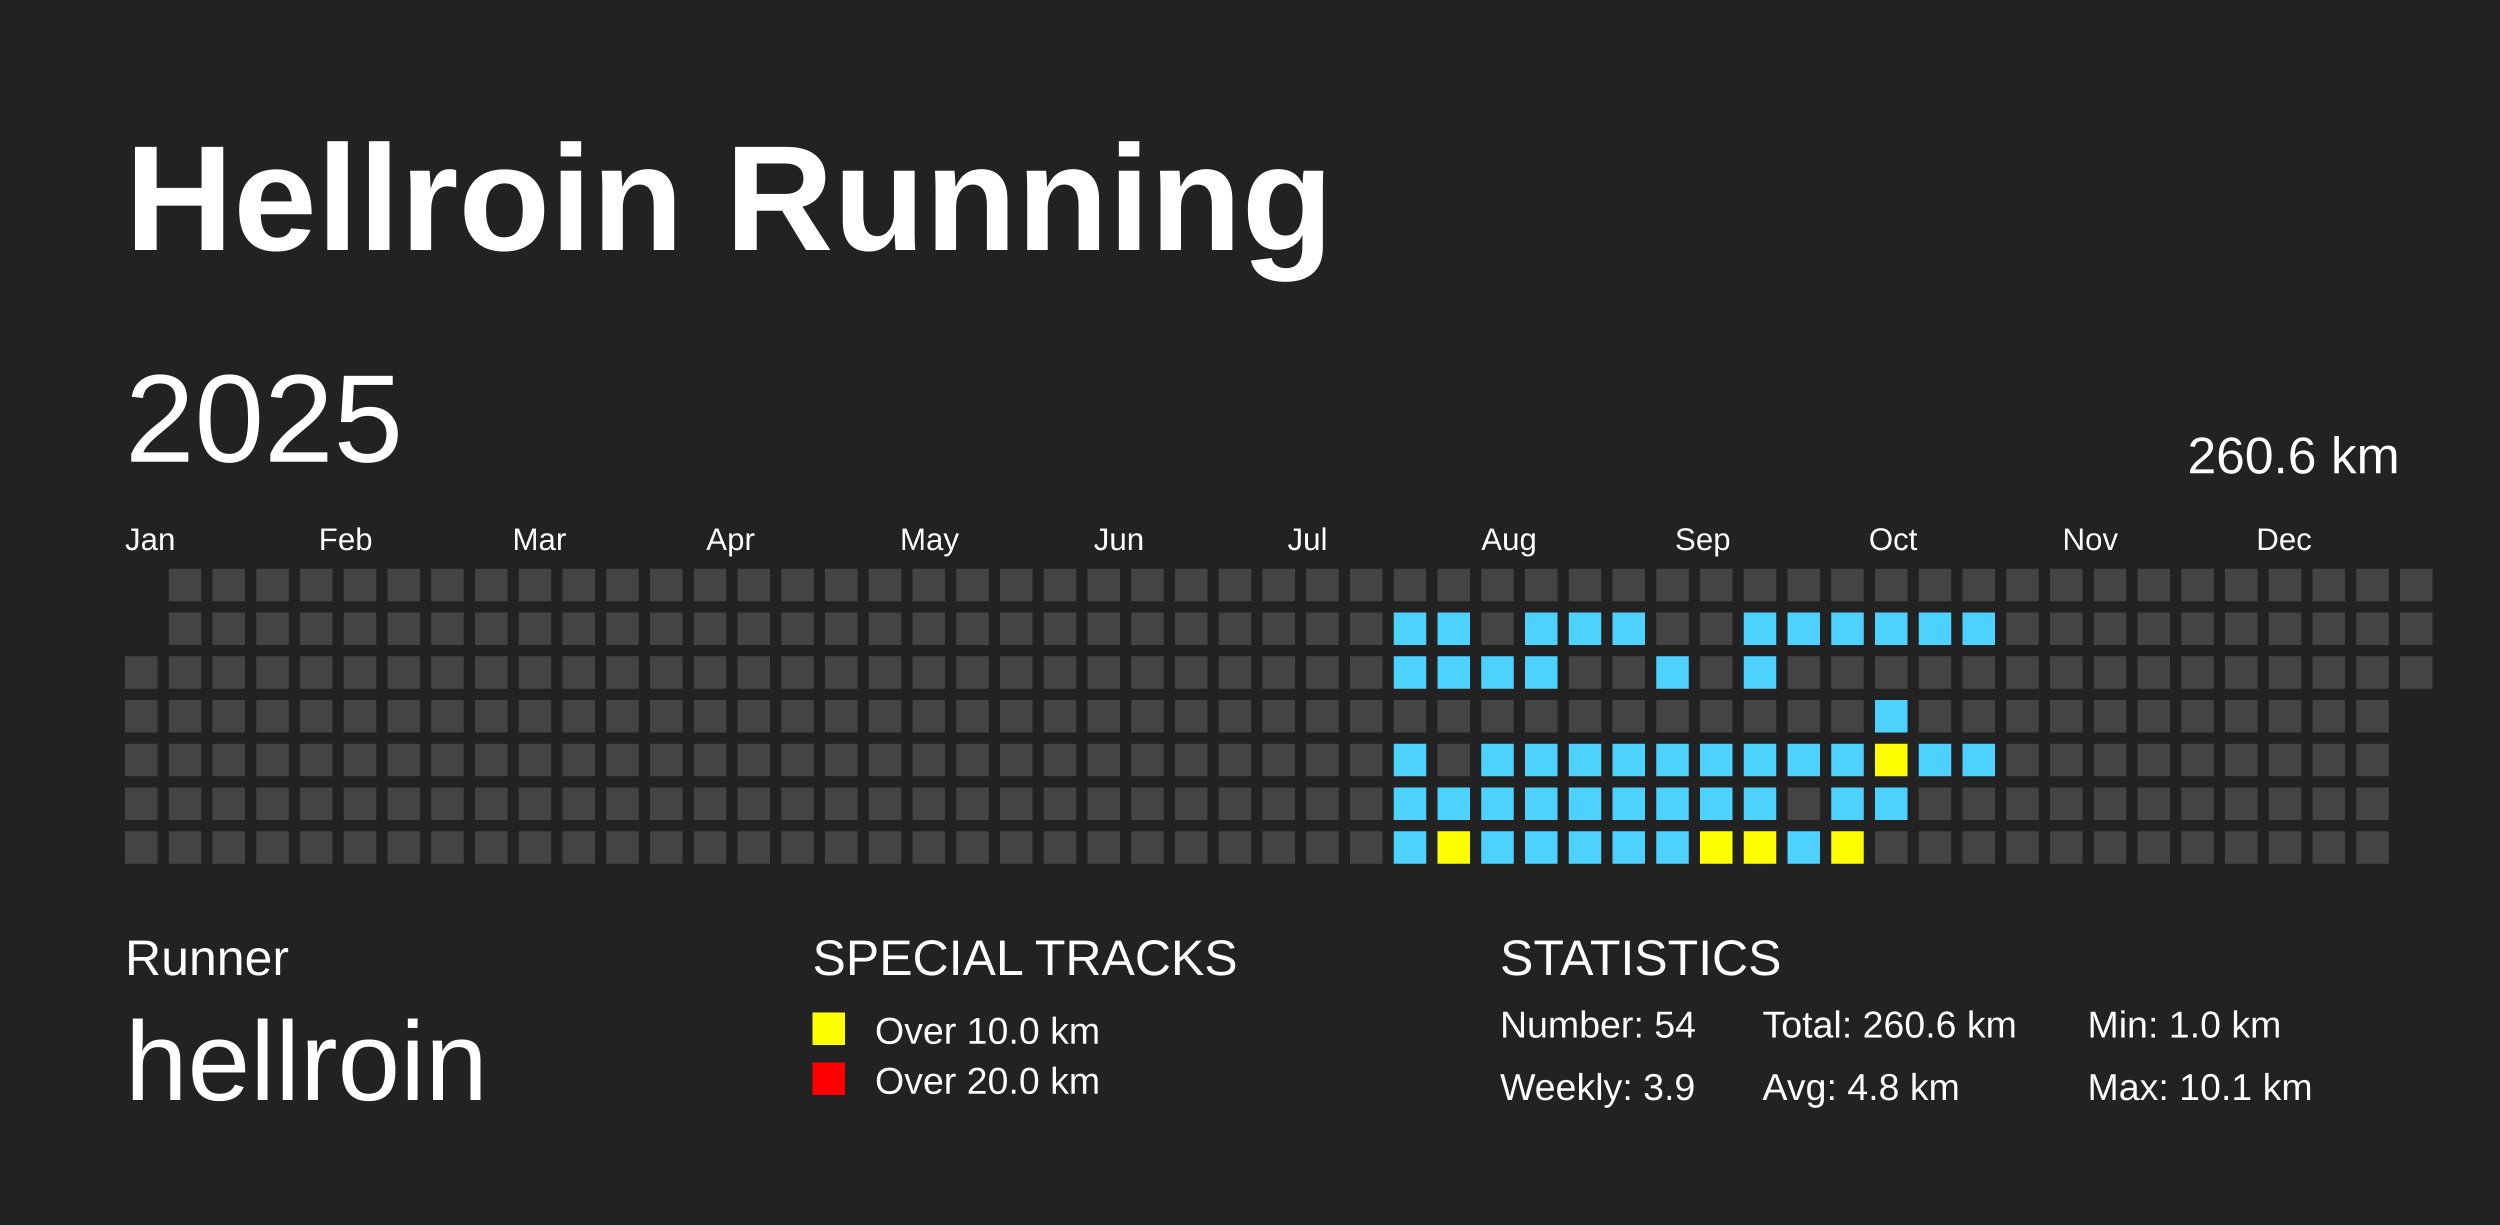
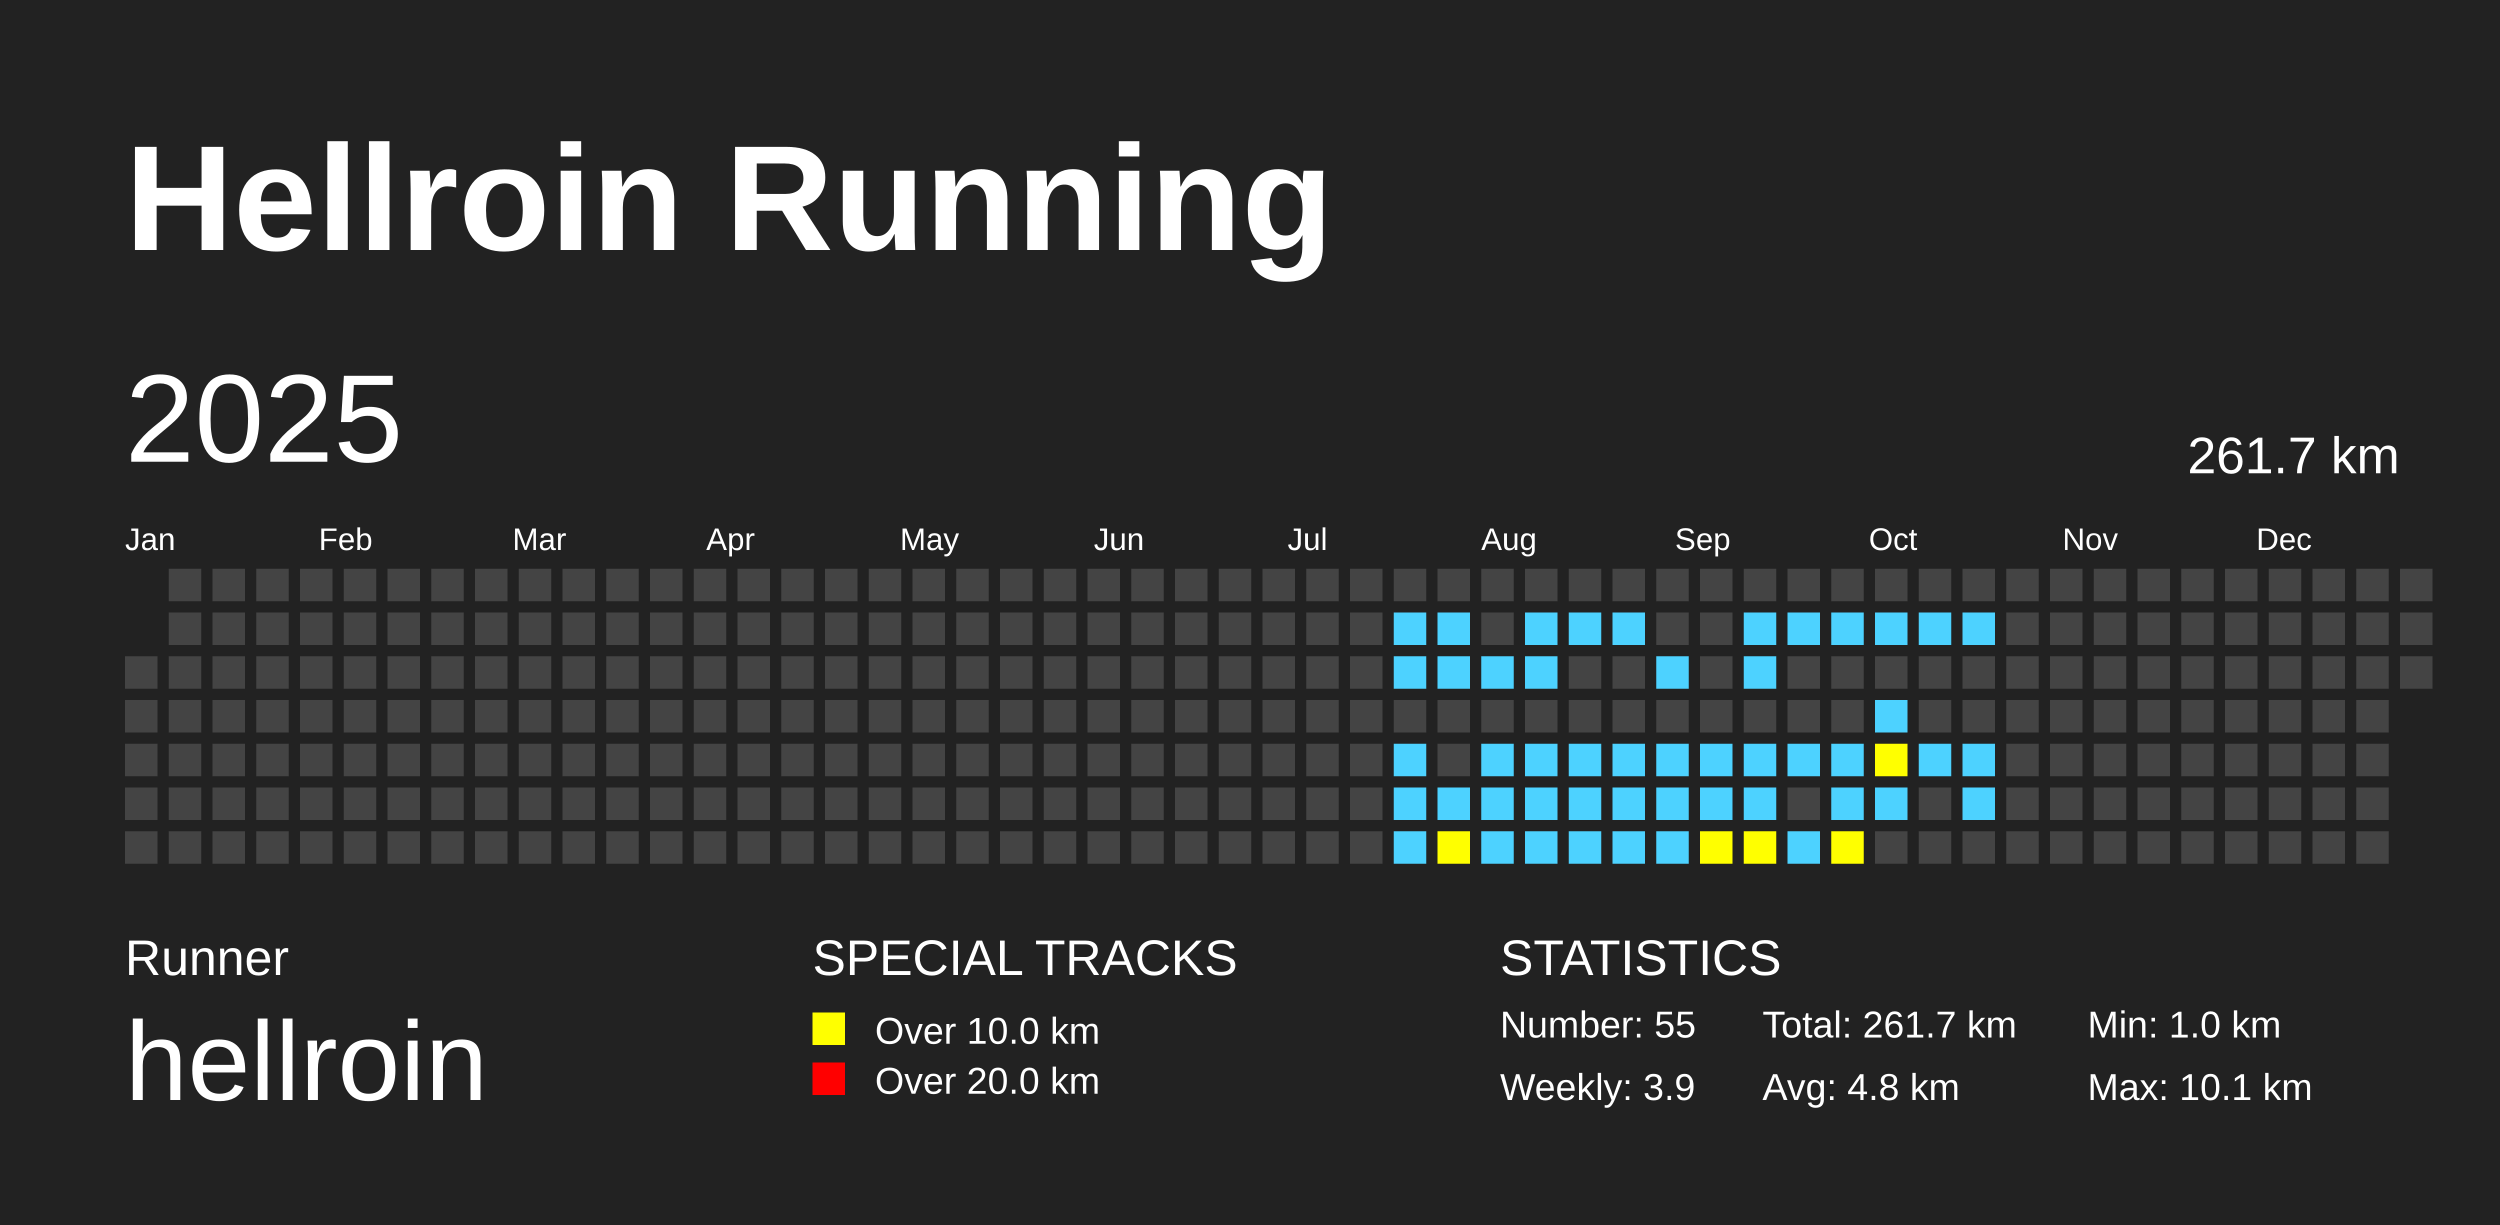
<svg xmlns="http://www.w3.org/2000/svg" baseProfile="full" height="98mm" version="1.1" viewBox="0,0,200,98" width="200mm">
  <defs />
  <rect fill="#222222" height="98" width="200" x="0" y="0" />
  <text fill="#FFFFFF" style="font-size:12px; font-family:Arial; font-weight:bold;" x="10" y="20">Hellroin Running</text>
  <text fill="#FFFFFF" style="font-size:4px; font-family:Arial" x="10" y="78">Runner</text>
  <text fill="#FFFFFF" style="font-size:9px; font-family:Arial" x="10" y="88">hellroin</text>
  <text fill="#FFFFFF" style="font-size:4px; font-family:Arial" x="65" y="78">SPECIAL TRACKS</text>
  <rect fill="yellow" height="2.6" width="2.6" x="65" y="81" />
  <text fill="#FFFFFF" style="font-size:3px; font-family:Arial" x="70" y="83.5">Over 10.0 km</text>
  <rect fill="red" height="2.6" width="2.6" x="65" y="85" />
  <text fill="#FFFFFF" style="font-size:3px; font-family:Arial" x="70" y="87.5">Over 20.0 km</text>
  <text fill="#FFFFFF" style="font-size:4px; font-family:Arial" x="120" y="78">STATISTICS</text>
-   <text fill="#FFFFFF" style="font-size:3px; font-family:Arial" x="120" y="83">Number: 54</text>
+   <text fill="#FFFFFF" style="font-size:3px; font-family:Arial" x="120" y="83">Number: 55</text>
  <text fill="#FFFFFF" style="font-size:3px; font-family:Arial" x="120" y="88">Weekly: 3.9</text>
-   <text fill="#FFFFFF" style="font-size:3px; font-family:Arial" x="141" y="83">Total: 260.6 km</text>
+   <text fill="#FFFFFF" style="font-size:3px; font-family:Arial" x="141" y="83">Total: 261.7 km</text>
  <text fill="#FFFFFF" style="font-size:3px; font-family:Arial" x="141" y="88">Avg: 4.8 km</text>
  <text fill="#FFFFFF" style="font-size:3px; font-family:Arial" x="167" y="83">Min: 1.0 km</text>
  <text fill="#FFFFFF" style="font-size:3px; font-family:Arial" x="167" y="88">Max: 10.1 km</text>
  <text dominant-baseline="hanging" fill="#FFFFFF" style="font-size:10.0px; font-family:Arial;" x="10" y="30">2025</text>
-   <text dominant-baseline="hanging" fill="#FFFFFF" style="font-size:4.125px; font-family:Arial;" x="175" y="35">260.6 km</text>
+   <text dominant-baseline="hanging" fill="#FFFFFF" style="font-size:4.125px; font-family:Arial;" x="175" y="35">261.7 km</text>
  <text fill="#FFFFFF" style="font-size:2.5px; font-family:Arial" x="10.0" y="44">Jan</text>
  <text fill="#FFFFFF" style="font-size:2.5px; font-family:Arial" x="25.5" y="44">Feb</text>
  <text fill="#FFFFFF" style="font-size:2.5px; font-family:Arial" x="41.0" y="44">Mar</text>
  <text fill="#FFFFFF" style="font-size:2.5px; font-family:Arial" x="56.5" y="44">Apr</text>
  <text fill="#FFFFFF" style="font-size:2.5px; font-family:Arial" x="72.0" y="44">May</text>
  <text fill="#FFFFFF" style="font-size:2.5px; font-family:Arial" x="87.5" y="44">Jun</text>
  <text fill="#FFFFFF" style="font-size:2.5px; font-family:Arial" x="103.0" y="44">Jul</text>
  <text fill="#FFFFFF" style="font-size:2.5px; font-family:Arial" x="118.5" y="44">Aug</text>
  <text fill="#FFFFFF" style="font-size:2.5px; font-family:Arial" x="134.0" y="44">Sep</text>
  <text fill="#FFFFFF" style="font-size:2.5px; font-family:Arial" x="149.5" y="44">Oct</text>
  <text fill="#FFFFFF" style="font-size:2.5px; font-family:Arial" x="165.0" y="44">Nov</text>
  <text fill="#FFFFFF" style="font-size:2.5px; font-family:Arial" x="180.5" y="44">Dec</text>
  <rect fill="#444444" height="2.6" width="2.6" x="10.0" y="52.5" />
  <rect fill="#444444" height="2.6" width="2.6" x="10.0" y="56.0" />
  <rect fill="#444444" height="2.6" width="2.6" x="10.0" y="59.5" />
  <rect fill="#444444" height="2.6" width="2.6" x="10.0" y="63.0" />
  <rect fill="#444444" height="2.6" width="2.6" x="10.0" y="66.5" />
  <rect fill="#444444" height="2.6" width="2.6" x="13.5" y="45.5" />
  <rect fill="#444444" height="2.6" width="2.6" x="13.5" y="49.0" />
  <rect fill="#444444" height="2.6" width="2.6" x="13.5" y="52.5" />
  <rect fill="#444444" height="2.6" width="2.6" x="13.5" y="56.0" />
  <rect fill="#444444" height="2.6" width="2.6" x="13.5" y="59.5" />
  <rect fill="#444444" height="2.6" width="2.6" x="13.5" y="63.0" />
  <rect fill="#444444" height="2.6" width="2.6" x="13.5" y="66.5" />
  <rect fill="#444444" height="2.6" width="2.6" x="17.0" y="45.5" />
  <rect fill="#444444" height="2.6" width="2.6" x="17.0" y="49.0" />
  <rect fill="#444444" height="2.6" width="2.6" x="17.0" y="52.5" />
  <rect fill="#444444" height="2.6" width="2.6" x="17.0" y="56.0" />
  <rect fill="#444444" height="2.6" width="2.6" x="17.0" y="59.5" />
  <rect fill="#444444" height="2.6" width="2.6" x="17.0" y="63.0" />
  <rect fill="#444444" height="2.6" width="2.6" x="17.0" y="66.5" />
  <rect fill="#444444" height="2.6" width="2.6" x="20.5" y="45.5" />
  <rect fill="#444444" height="2.6" width="2.6" x="20.5" y="49.0" />
  <rect fill="#444444" height="2.6" width="2.6" x="20.5" y="52.5" />
  <rect fill="#444444" height="2.6" width="2.6" x="20.5" y="56.0" />
  <rect fill="#444444" height="2.6" width="2.6" x="20.5" y="59.5" />
  <rect fill="#444444" height="2.6" width="2.6" x="20.5" y="63.0" />
  <rect fill="#444444" height="2.6" width="2.6" x="20.5" y="66.5" />
  <rect fill="#444444" height="2.6" width="2.6" x="24.0" y="45.5" />
  <rect fill="#444444" height="2.6" width="2.6" x="24.0" y="49.0" />
  <rect fill="#444444" height="2.6" width="2.6" x="24.0" y="52.5" />
  <rect fill="#444444" height="2.6" width="2.6" x="24.0" y="56.0" />
  <rect fill="#444444" height="2.6" width="2.6" x="24.0" y="59.5" />
  <rect fill="#444444" height="2.6" width="2.6" x="24.0" y="63.0" />
  <rect fill="#444444" height="2.6" width="2.6" x="24.0" y="66.5" />
  <rect fill="#444444" height="2.6" width="2.6" x="27.5" y="45.5" />
  <rect fill="#444444" height="2.6" width="2.6" x="27.5" y="49.0" />
  <rect fill="#444444" height="2.6" width="2.6" x="27.5" y="52.5" />
  <rect fill="#444444" height="2.6" width="2.6" x="27.5" y="56.0" />
  <rect fill="#444444" height="2.6" width="2.6" x="27.5" y="59.5" />
  <rect fill="#444444" height="2.6" width="2.6" x="27.5" y="63.0" />
  <rect fill="#444444" height="2.6" width="2.6" x="27.5" y="66.5" />
  <rect fill="#444444" height="2.6" width="2.6" x="31.0" y="45.5" />
  <rect fill="#444444" height="2.6" width="2.6" x="31.0" y="49.0" />
  <rect fill="#444444" height="2.6" width="2.6" x="31.0" y="52.5" />
  <rect fill="#444444" height="2.6" width="2.6" x="31.0" y="56.0" />
  <rect fill="#444444" height="2.6" width="2.6" x="31.0" y="59.5" />
  <rect fill="#444444" height="2.6" width="2.6" x="31.0" y="63.0" />
  <rect fill="#444444" height="2.6" width="2.6" x="31.0" y="66.5" />
  <rect fill="#444444" height="2.6" width="2.6" x="34.5" y="45.5" />
  <rect fill="#444444" height="2.6" width="2.6" x="34.5" y="49.0" />
  <rect fill="#444444" height="2.6" width="2.6" x="34.5" y="52.5" />
  <rect fill="#444444" height="2.6" width="2.6" x="34.5" y="56.0" />
  <rect fill="#444444" height="2.6" width="2.6" x="34.5" y="59.5" />
  <rect fill="#444444" height="2.6" width="2.6" x="34.5" y="63.0" />
  <rect fill="#444444" height="2.6" width="2.6" x="34.5" y="66.5" />
  <rect fill="#444444" height="2.6" width="2.6" x="38.0" y="45.5" />
  <rect fill="#444444" height="2.6" width="2.6" x="38.0" y="49.0" />
  <rect fill="#444444" height="2.6" width="2.6" x="38.0" y="52.5" />
  <rect fill="#444444" height="2.6" width="2.6" x="38.0" y="56.0" />
  <rect fill="#444444" height="2.6" width="2.6" x="38.0" y="59.5" />
  <rect fill="#444444" height="2.6" width="2.6" x="38.0" y="63.0" />
  <rect fill="#444444" height="2.6" width="2.6" x="38.0" y="66.5" />
  <rect fill="#444444" height="2.6" width="2.6" x="41.5" y="45.5" />
  <rect fill="#444444" height="2.6" width="2.6" x="41.5" y="49.0" />
  <rect fill="#444444" height="2.6" width="2.6" x="41.5" y="52.5" />
  <rect fill="#444444" height="2.6" width="2.6" x="41.5" y="56.0" />
  <rect fill="#444444" height="2.6" width="2.6" x="41.5" y="59.5" />
  <rect fill="#444444" height="2.6" width="2.6" x="41.5" y="63.0" />
  <rect fill="#444444" height="2.6" width="2.6" x="41.5" y="66.5" />
  <rect fill="#444444" height="2.6" width="2.6" x="45.0" y="45.5" />
  <rect fill="#444444" height="2.6" width="2.6" x="45.0" y="49.0" />
  <rect fill="#444444" height="2.6" width="2.6" x="45.0" y="52.5" />
  <rect fill="#444444" height="2.6" width="2.6" x="45.0" y="56.0" />
  <rect fill="#444444" height="2.6" width="2.6" x="45.0" y="59.5" />
  <rect fill="#444444" height="2.6" width="2.6" x="45.0" y="63.0" />
  <rect fill="#444444" height="2.6" width="2.6" x="45.0" y="66.5" />
  <rect fill="#444444" height="2.6" width="2.6" x="48.5" y="45.5" />
  <rect fill="#444444" height="2.6" width="2.6" x="48.5" y="49.0" />
  <rect fill="#444444" height="2.6" width="2.6" x="48.5" y="52.5" />
  <rect fill="#444444" height="2.6" width="2.6" x="48.5" y="56.0" />
  <rect fill="#444444" height="2.6" width="2.6" x="48.5" y="59.5" />
  <rect fill="#444444" height="2.6" width="2.6" x="48.5" y="63.0" />
  <rect fill="#444444" height="2.6" width="2.6" x="48.5" y="66.5" />
  <rect fill="#444444" height="2.6" width="2.6" x="52.0" y="45.5" />
  <rect fill="#444444" height="2.6" width="2.6" x="52.0" y="49.0" />
  <rect fill="#444444" height="2.6" width="2.6" x="52.0" y="52.5" />
  <rect fill="#444444" height="2.6" width="2.6" x="52.0" y="56.0" />
  <rect fill="#444444" height="2.6" width="2.6" x="52.0" y="59.5" />
  <rect fill="#444444" height="2.6" width="2.6" x="52.0" y="63.0" />
  <rect fill="#444444" height="2.6" width="2.6" x="52.0" y="66.5" />
  <rect fill="#444444" height="2.6" width="2.6" x="55.5" y="45.5" />
  <rect fill="#444444" height="2.6" width="2.6" x="55.5" y="49.0" />
  <rect fill="#444444" height="2.6" width="2.6" x="55.5" y="52.5" />
  <rect fill="#444444" height="2.6" width="2.6" x="55.5" y="56.0" />
  <rect fill="#444444" height="2.6" width="2.6" x="55.5" y="59.5" />
  <rect fill="#444444" height="2.6" width="2.6" x="55.5" y="63.0" />
  <rect fill="#444444" height="2.6" width="2.6" x="55.5" y="66.5" />
  <rect fill="#444444" height="2.6" width="2.6" x="59.0" y="45.5" />
  <rect fill="#444444" height="2.6" width="2.6" x="59.0" y="49.0" />
  <rect fill="#444444" height="2.6" width="2.6" x="59.0" y="52.5" />
  <rect fill="#444444" height="2.6" width="2.6" x="59.0" y="56.0" />
  <rect fill="#444444" height="2.6" width="2.6" x="59.0" y="59.5" />
  <rect fill="#444444" height="2.6" width="2.6" x="59.0" y="63.0" />
  <rect fill="#444444" height="2.6" width="2.6" x="59.0" y="66.5" />
  <rect fill="#444444" height="2.6" width="2.6" x="62.5" y="45.5" />
  <rect fill="#444444" height="2.6" width="2.6" x="62.5" y="49.0" />
  <rect fill="#444444" height="2.6" width="2.6" x="62.5" y="52.5" />
  <rect fill="#444444" height="2.6" width="2.6" x="62.5" y="56.0" />
  <rect fill="#444444" height="2.6" width="2.6" x="62.5" y="59.5" />
  <rect fill="#444444" height="2.6" width="2.6" x="62.5" y="63.0" />
  <rect fill="#444444" height="2.6" width="2.6" x="62.5" y="66.5" />
  <rect fill="#444444" height="2.6" width="2.6" x="66.0" y="45.5" />
  <rect fill="#444444" height="2.6" width="2.6" x="66.0" y="49.0" />
  <rect fill="#444444" height="2.6" width="2.6" x="66.0" y="52.5" />
  <rect fill="#444444" height="2.6" width="2.6" x="66.0" y="56.0" />
  <rect fill="#444444" height="2.6" width="2.6" x="66.0" y="59.5" />
  <rect fill="#444444" height="2.6" width="2.6" x="66.0" y="63.0" />
  <rect fill="#444444" height="2.6" width="2.6" x="66.0" y="66.5" />
  <rect fill="#444444" height="2.6" width="2.6" x="69.5" y="45.5" />
  <rect fill="#444444" height="2.6" width="2.6" x="69.5" y="49.0" />
  <rect fill="#444444" height="2.6" width="2.6" x="69.5" y="52.5" />
  <rect fill="#444444" height="2.6" width="2.6" x="69.5" y="56.0" />
  <rect fill="#444444" height="2.6" width="2.6" x="69.5" y="59.5" />
  <rect fill="#444444" height="2.6" width="2.6" x="69.5" y="63.0" />
  <rect fill="#444444" height="2.6" width="2.6" x="69.5" y="66.5" />
  <rect fill="#444444" height="2.6" width="2.6" x="73.0" y="45.5" />
  <rect fill="#444444" height="2.6" width="2.6" x="73.0" y="49.0" />
  <rect fill="#444444" height="2.6" width="2.6" x="73.0" y="52.5" />
  <rect fill="#444444" height="2.6" width="2.6" x="73.0" y="56.0" />
  <rect fill="#444444" height="2.6" width="2.6" x="73.0" y="59.5" />
  <rect fill="#444444" height="2.6" width="2.6" x="73.0" y="63.0" />
  <rect fill="#444444" height="2.6" width="2.6" x="73.0" y="66.5" />
  <rect fill="#444444" height="2.6" width="2.6" x="76.5" y="45.5" />
  <rect fill="#444444" height="2.6" width="2.6" x="76.5" y="49.0" />
  <rect fill="#444444" height="2.6" width="2.6" x="76.5" y="52.5" />
  <rect fill="#444444" height="2.6" width="2.6" x="76.5" y="56.0" />
  <rect fill="#444444" height="2.6" width="2.6" x="76.5" y="59.5" />
  <rect fill="#444444" height="2.6" width="2.6" x="76.5" y="63.0" />
  <rect fill="#444444" height="2.6" width="2.6" x="76.5" y="66.5" />
  <rect fill="#444444" height="2.6" width="2.6" x="80.0" y="45.5" />
  <rect fill="#444444" height="2.6" width="2.6" x="80.0" y="49.0" />
  <rect fill="#444444" height="2.6" width="2.6" x="80.0" y="52.5" />
  <rect fill="#444444" height="2.6" width="2.6" x="80.0" y="56.0" />
  <rect fill="#444444" height="2.6" width="2.6" x="80.0" y="59.5" />
  <rect fill="#444444" height="2.6" width="2.6" x="80.0" y="63.0" />
  <rect fill="#444444" height="2.6" width="2.6" x="80.0" y="66.5" />
  <rect fill="#444444" height="2.6" width="2.6" x="83.5" y="45.5" />
  <rect fill="#444444" height="2.6" width="2.6" x="83.5" y="49.0" />
  <rect fill="#444444" height="2.6" width="2.6" x="83.5" y="52.5" />
  <rect fill="#444444" height="2.6" width="2.6" x="83.5" y="56.0" />
  <rect fill="#444444" height="2.6" width="2.6" x="83.5" y="59.5" />
  <rect fill="#444444" height="2.6" width="2.6" x="83.5" y="63.0" />
  <rect fill="#444444" height="2.6" width="2.6" x="83.5" y="66.5" />
  <rect fill="#444444" height="2.6" width="2.6" x="87.0" y="45.5" />
  <rect fill="#444444" height="2.6" width="2.6" x="87.0" y="49.0" />
  <rect fill="#444444" height="2.6" width="2.6" x="87.0" y="52.5" />
  <rect fill="#444444" height="2.6" width="2.6" x="87.0" y="56.0" />
  <rect fill="#444444" height="2.6" width="2.6" x="87.0" y="59.5" />
  <rect fill="#444444" height="2.6" width="2.6" x="87.0" y="63.0" />
  <rect fill="#444444" height="2.6" width="2.6" x="87.0" y="66.5" />
  <rect fill="#444444" height="2.6" width="2.6" x="90.5" y="45.5" />
  <rect fill="#444444" height="2.6" width="2.6" x="90.5" y="49.0" />
  <rect fill="#444444" height="2.6" width="2.6" x="90.5" y="52.5" />
  <rect fill="#444444" height="2.6" width="2.6" x="90.5" y="56.0" />
  <rect fill="#444444" height="2.6" width="2.6" x="90.5" y="59.5" />
  <rect fill="#444444" height="2.6" width="2.6" x="90.5" y="63.0" />
  <rect fill="#444444" height="2.6" width="2.6" x="90.5" y="66.5" />
  <rect fill="#444444" height="2.6" width="2.6" x="94.0" y="45.5" />
  <rect fill="#444444" height="2.6" width="2.6" x="94.0" y="49.0" />
  <rect fill="#444444" height="2.6" width="2.6" x="94.0" y="52.5" />
  <rect fill="#444444" height="2.6" width="2.6" x="94.0" y="56.0" />
  <rect fill="#444444" height="2.6" width="2.6" x="94.0" y="59.5" />
  <rect fill="#444444" height="2.6" width="2.6" x="94.0" y="63.0" />
  <rect fill="#444444" height="2.6" width="2.6" x="94.0" y="66.5" />
  <rect fill="#444444" height="2.6" width="2.6" x="97.5" y="45.5" />
  <rect fill="#444444" height="2.6" width="2.6" x="97.5" y="49.0" />
  <rect fill="#444444" height="2.6" width="2.6" x="97.5" y="52.5" />
  <rect fill="#444444" height="2.6" width="2.6" x="97.5" y="56.0" />
  <rect fill="#444444" height="2.6" width="2.6" x="97.5" y="59.5" />
  <rect fill="#444444" height="2.6" width="2.6" x="97.5" y="63.0" />
  <rect fill="#444444" height="2.6" width="2.6" x="97.5" y="66.5" />
  <rect fill="#444444" height="2.6" width="2.6" x="101.0" y="45.5" />
  <rect fill="#444444" height="2.6" width="2.6" x="101.0" y="49.0" />
  <rect fill="#444444" height="2.6" width="2.6" x="101.0" y="52.5" />
  <rect fill="#444444" height="2.6" width="2.6" x="101.0" y="56.0" />
  <rect fill="#444444" height="2.6" width="2.6" x="101.0" y="59.5" />
  <rect fill="#444444" height="2.6" width="2.6" x="101.0" y="63.0" />
  <rect fill="#444444" height="2.6" width="2.6" x="101.0" y="66.5" />
  <rect fill="#444444" height="2.6" width="2.6" x="104.5" y="45.5" />
  <rect fill="#444444" height="2.6" width="2.6" x="104.5" y="49.0" />
  <rect fill="#444444" height="2.6" width="2.6" x="104.5" y="52.5" />
  <rect fill="#444444" height="2.6" width="2.6" x="104.5" y="56.0" />
  <rect fill="#444444" height="2.6" width="2.6" x="104.5" y="59.5" />
  <rect fill="#444444" height="2.6" width="2.6" x="104.5" y="63.0" />
  <rect fill="#444444" height="2.6" width="2.6" x="104.5" y="66.5" />
  <rect fill="#444444" height="2.6" width="2.6" x="108.0" y="45.5" />
  <rect fill="#444444" height="2.6" width="2.6" x="108.0" y="49.0" />
  <rect fill="#444444" height="2.6" width="2.6" x="108.0" y="52.5" />
  <rect fill="#444444" height="2.6" width="2.6" x="108.0" y="56.0" />
  <rect fill="#444444" height="2.6" width="2.6" x="108.0" y="59.5" />
  <rect fill="#444444" height="2.6" width="2.6" x="108.0" y="63.0" />
  <rect fill="#444444" height="2.6" width="2.6" x="108.0" y="66.5" />
  <rect fill="#444444" height="2.6" width="2.6" x="111.5" y="45.5" />
  <rect fill="#4DD2FF" height="2.6" width="2.6" x="111.5" y="49.0" />
  <rect fill="#4DD2FF" height="2.6" width="2.6" x="111.5" y="52.5" />
  <rect fill="#444444" height="2.6" width="2.6" x="111.5" y="56.0" />
  <rect fill="#4DD2FF" height="2.6" width="2.6" x="111.5" y="59.5" />
  <rect fill="#4DD2FF" height="2.6" width="2.6" x="111.5" y="63.0" />
  <rect fill="#4DD2FF" height="2.6" width="2.6" x="111.5" y="66.5" />
  <rect fill="#444444" height="2.6" width="2.6" x="115.0" y="45.5" />
  <rect fill="#4DD2FF" height="2.6" width="2.6" x="115.0" y="49.0" />
  <rect fill="#4DD2FF" height="2.6" width="2.6" x="115.0" y="52.5" />
  <rect fill="#444444" height="2.6" width="2.6" x="115.0" y="56.0" />
  <rect fill="#444444" height="2.6" width="2.6" x="115.0" y="59.5" />
  <rect fill="#4DD2FF" height="2.6" width="2.6" x="115.0" y="63.0" />
  <rect fill="yellow" height="2.6" width="2.6" x="115.0" y="66.5" />
  <rect fill="#444444" height="2.6" width="2.6" x="118.5" y="45.5" />
  <rect fill="#444444" height="2.6" width="2.6" x="118.5" y="49.0" />
  <rect fill="#4DD2FF" height="2.6" width="2.6" x="118.5" y="52.5" />
  <rect fill="#444444" height="2.6" width="2.6" x="118.5" y="56.0" />
  <rect fill="#4DD2FF" height="2.6" width="2.6" x="118.5" y="59.5" />
  <rect fill="#4DD2FF" height="2.6" width="2.6" x="118.5" y="63.0" />
  <rect fill="#4DD2FF" height="2.6" width="2.6" x="118.5" y="66.5" />
  <rect fill="#444444" height="2.6" width="2.6" x="122.0" y="45.5" />
  <rect fill="#4DD2FF" height="2.6" width="2.6" x="122.0" y="49.0" />
  <rect fill="#4DD2FF" height="2.6" width="2.6" x="122.0" y="52.5" />
  <rect fill="#444444" height="2.6" width="2.6" x="122.0" y="56.0" />
  <rect fill="#4DD2FF" height="2.6" width="2.6" x="122.0" y="59.5" />
  <rect fill="#4DD2FF" height="2.6" width="2.6" x="122.0" y="63.0" />
  <rect fill="#4DD2FF" height="2.6" width="2.6" x="122.0" y="66.5" />
  <rect fill="#444444" height="2.6" width="2.6" x="125.5" y="45.5" />
  <rect fill="#4DD2FF" height="2.6" width="2.6" x="125.5" y="49.0" />
  <rect fill="#444444" height="2.6" width="2.6" x="125.5" y="52.5" />
  <rect fill="#444444" height="2.6" width="2.6" x="125.5" y="56.0" />
  <rect fill="#4DD2FF" height="2.6" width="2.6" x="125.5" y="59.5" />
  <rect fill="#4DD2FF" height="2.6" width="2.6" x="125.5" y="63.0" />
  <rect fill="#4DD2FF" height="2.6" width="2.6" x="125.5" y="66.5" />
  <rect fill="#444444" height="2.6" width="2.6" x="129.0" y="45.5" />
  <rect fill="#4DD2FF" height="2.6" width="2.6" x="129.0" y="49.0" />
  <rect fill="#444444" height="2.6" width="2.6" x="129.0" y="52.5" />
  <rect fill="#444444" height="2.6" width="2.6" x="129.0" y="56.0" />
  <rect fill="#4DD2FF" height="2.6" width="2.6" x="129.0" y="59.5" />
  <rect fill="#4DD2FF" height="2.6" width="2.6" x="129.0" y="63.0" />
  <rect fill="#4DD2FF" height="2.6" width="2.6" x="129.0" y="66.5" />
  <rect fill="#444444" height="2.6" width="2.6" x="132.5" y="45.5" />
  <rect fill="#444444" height="2.6" width="2.6" x="132.5" y="49.0" />
  <rect fill="#4DD2FF" height="2.6" width="2.6" x="132.5" y="52.5" />
  <rect fill="#444444" height="2.6" width="2.6" x="132.5" y="56.0" />
  <rect fill="#4DD2FF" height="2.6" width="2.6" x="132.5" y="59.5" />
  <rect fill="#4DD2FF" height="2.6" width="2.6" x="132.5" y="63.0" />
  <rect fill="#4DD2FF" height="2.6" width="2.6" x="132.5" y="66.5" />
  <rect fill="#444444" height="2.6" width="2.6" x="136.0" y="45.5" />
  <rect fill="#444444" height="2.6" width="2.6" x="136.0" y="49.0" />
  <rect fill="#444444" height="2.6" width="2.6" x="136.0" y="52.5" />
  <rect fill="#444444" height="2.6" width="2.6" x="136.0" y="56.0" />
  <rect fill="#4DD2FF" height="2.6" width="2.6" x="136.0" y="59.5" />
  <rect fill="#4DD2FF" height="2.6" width="2.6" x="136.0" y="63.0" />
  <rect fill="yellow" height="2.6" width="2.6" x="136.0" y="66.5" />
  <rect fill="#444444" height="2.6" width="2.6" x="139.5" y="45.5" />
  <rect fill="#4DD2FF" height="2.6" width="2.6" x="139.5" y="49.0" />
  <rect fill="#4DD2FF" height="2.6" width="2.6" x="139.5" y="52.5" />
  <rect fill="#444444" height="2.6" width="2.6" x="139.5" y="56.0" />
  <rect fill="#4DD2FF" height="2.6" width="2.6" x="139.5" y="59.5" />
  <rect fill="#4DD2FF" height="2.6" width="2.6" x="139.5" y="63.0" />
  <rect fill="yellow" height="2.6" width="2.6" x="139.5" y="66.5" />
  <rect fill="#444444" height="2.6" width="2.6" x="143.0" y="45.5" />
  <rect fill="#4DD2FF" height="2.6" width="2.6" x="143.0" y="49.0" />
  <rect fill="#444444" height="2.6" width="2.6" x="143.0" y="52.5" />
  <rect fill="#444444" height="2.6" width="2.6" x="143.0" y="56.0" />
  <rect fill="#4DD2FF" height="2.6" width="2.6" x="143.0" y="59.5" />
  <rect fill="#444444" height="2.6" width="2.6" x="143.0" y="63.0" />
  <rect fill="#4DD2FF" height="2.6" width="2.6" x="143.0" y="66.5" />
  <rect fill="#444444" height="2.6" width="2.6" x="146.5" y="45.5" />
  <rect fill="#4DD2FF" height="2.6" width="2.6" x="146.5" y="49.0" />
  <rect fill="#444444" height="2.6" width="2.6" x="146.5" y="52.5" />
  <rect fill="#444444" height="2.6" width="2.6" x="146.5" y="56.0" />
  <rect fill="#4DD2FF" height="2.6" width="2.6" x="146.5" y="59.5" />
  <rect fill="#4DD2FF" height="2.6" width="2.6" x="146.5" y="63.0" />
  <rect fill="yellow" height="2.6" width="2.6" x="146.5" y="66.5" />
  <rect fill="#444444" height="2.6" width="2.6" x="150.0" y="45.5" />
  <rect fill="#4DD2FF" height="2.6" width="2.6" x="150.0" y="49.0" />
  <rect fill="#444444" height="2.6" width="2.6" x="150.0" y="52.5" />
  <rect fill="#4DD2FF" height="2.6" width="2.6" x="150.0" y="56.0" />
  <rect fill="yellow" height="2.6" width="2.6" x="150.0" y="59.5" />
  <rect fill="#4DD2FF" height="2.6" width="2.6" x="150.0" y="63.0" />
  <rect fill="#444444" height="2.6" width="2.6" x="150.0" y="66.5" />
  <rect fill="#444444" height="2.6" width="2.6" x="153.5" y="45.5" />
  <rect fill="#4DD2FF" height="2.6" width="2.6" x="153.5" y="49.0" />
  <rect fill="#444444" height="2.6" width="2.6" x="153.5" y="52.5" />
  <rect fill="#444444" height="2.6" width="2.6" x="153.5" y="56.0" />
  <rect fill="#4DD2FF" height="2.6" width="2.6" x="153.5" y="59.5" />
  <rect fill="#444444" height="2.6" width="2.6" x="153.5" y="63.0" />
  <rect fill="#444444" height="2.6" width="2.6" x="153.5" y="66.5" />
  <rect fill="#444444" height="2.6" width="2.6" x="157.0" y="45.5" />
  <rect fill="#4DD2FF" height="2.6" width="2.6" x="157.0" y="49.0" />
  <rect fill="#444444" height="2.6" width="2.6" x="157.0" y="52.5" />
  <rect fill="#444444" height="2.6" width="2.6" x="157.0" y="56.0" />
  <rect fill="#4DD2FF" height="2.6" width="2.6" x="157.0" y="59.5" />
-   <rect fill="#444444" height="2.6" width="2.6" x="157.0" y="63.0" />
+   <rect fill="#4DD2FF" height="2.6" width="2.6" x="157.0" y="63.0" />
  <rect fill="#444444" height="2.6" width="2.6" x="157.0" y="66.5" />
  <rect fill="#444444" height="2.6" width="2.6" x="160.5" y="45.5" />
  <rect fill="#444444" height="2.6" width="2.6" x="160.5" y="49.0" />
  <rect fill="#444444" height="2.6" width="2.6" x="160.5" y="52.5" />
  <rect fill="#444444" height="2.6" width="2.6" x="160.5" y="56.0" />
  <rect fill="#444444" height="2.6" width="2.6" x="160.5" y="59.5" />
  <rect fill="#444444" height="2.6" width="2.6" x="160.5" y="63.0" />
  <rect fill="#444444" height="2.6" width="2.6" x="160.5" y="66.5" />
  <rect fill="#444444" height="2.6" width="2.6" x="164.0" y="45.5" />
  <rect fill="#444444" height="2.6" width="2.6" x="164.0" y="49.0" />
  <rect fill="#444444" height="2.6" width="2.6" x="164.0" y="52.5" />
  <rect fill="#444444" height="2.6" width="2.6" x="164.0" y="56.0" />
  <rect fill="#444444" height="2.6" width="2.6" x="164.0" y="59.5" />
  <rect fill="#444444" height="2.6" width="2.6" x="164.0" y="63.0" />
  <rect fill="#444444" height="2.6" width="2.6" x="164.0" y="66.5" />
  <rect fill="#444444" height="2.6" width="2.6" x="167.5" y="45.5" />
  <rect fill="#444444" height="2.6" width="2.6" x="167.5" y="49.0" />
  <rect fill="#444444" height="2.6" width="2.6" x="167.5" y="52.5" />
  <rect fill="#444444" height="2.6" width="2.6" x="167.5" y="56.0" />
  <rect fill="#444444" height="2.6" width="2.6" x="167.5" y="59.5" />
  <rect fill="#444444" height="2.6" width="2.6" x="167.5" y="63.0" />
  <rect fill="#444444" height="2.6" width="2.6" x="167.5" y="66.5" />
  <rect fill="#444444" height="2.6" width="2.6" x="171.0" y="45.5" />
  <rect fill="#444444" height="2.6" width="2.6" x="171.0" y="49.0" />
  <rect fill="#444444" height="2.6" width="2.6" x="171.0" y="52.5" />
  <rect fill="#444444" height="2.6" width="2.6" x="171.0" y="56.0" />
  <rect fill="#444444" height="2.6" width="2.6" x="171.0" y="59.5" />
  <rect fill="#444444" height="2.6" width="2.6" x="171.0" y="63.0" />
  <rect fill="#444444" height="2.6" width="2.6" x="171.0" y="66.5" />
  <rect fill="#444444" height="2.6" width="2.6" x="174.5" y="45.5" />
  <rect fill="#444444" height="2.6" width="2.6" x="174.5" y="49.0" />
  <rect fill="#444444" height="2.6" width="2.6" x="174.5" y="52.5" />
  <rect fill="#444444" height="2.6" width="2.6" x="174.5" y="56.0" />
  <rect fill="#444444" height="2.6" width="2.6" x="174.5" y="59.5" />
  <rect fill="#444444" height="2.6" width="2.6" x="174.5" y="63.0" />
  <rect fill="#444444" height="2.6" width="2.6" x="174.5" y="66.5" />
  <rect fill="#444444" height="2.6" width="2.6" x="178.0" y="45.5" />
  <rect fill="#444444" height="2.6" width="2.6" x="178.0" y="49.0" />
  <rect fill="#444444" height="2.6" width="2.6" x="178.0" y="52.5" />
  <rect fill="#444444" height="2.6" width="2.6" x="178.0" y="56.0" />
  <rect fill="#444444" height="2.6" width="2.6" x="178.0" y="59.5" />
  <rect fill="#444444" height="2.6" width="2.6" x="178.0" y="63.0" />
  <rect fill="#444444" height="2.6" width="2.6" x="178.0" y="66.5" />
  <rect fill="#444444" height="2.6" width="2.6" x="181.5" y="45.5" />
  <rect fill="#444444" height="2.6" width="2.6" x="181.5" y="49.0" />
  <rect fill="#444444" height="2.6" width="2.6" x="181.5" y="52.5" />
  <rect fill="#444444" height="2.6" width="2.6" x="181.5" y="56.0" />
  <rect fill="#444444" height="2.6" width="2.6" x="181.5" y="59.5" />
  <rect fill="#444444" height="2.6" width="2.6" x="181.5" y="63.0" />
  <rect fill="#444444" height="2.6" width="2.6" x="181.5" y="66.5" />
  <rect fill="#444444" height="2.6" width="2.6" x="185.0" y="45.5" />
  <rect fill="#444444" height="2.6" width="2.6" x="185.0" y="49.0" />
  <rect fill="#444444" height="2.6" width="2.6" x="185.0" y="52.5" />
  <rect fill="#444444" height="2.6" width="2.6" x="185.0" y="56.0" />
  <rect fill="#444444" height="2.6" width="2.6" x="185.0" y="59.5" />
  <rect fill="#444444" height="2.6" width="2.6" x="185.0" y="63.0" />
  <rect fill="#444444" height="2.6" width="2.6" x="185.0" y="66.5" />
  <rect fill="#444444" height="2.6" width="2.6" x="188.5" y="45.5" />
  <rect fill="#444444" height="2.6" width="2.6" x="188.5" y="49.0" />
  <rect fill="#444444" height="2.6" width="2.6" x="188.5" y="52.5" />
  <rect fill="#444444" height="2.6" width="2.6" x="188.5" y="56.0" />
  <rect fill="#444444" height="2.6" width="2.6" x="188.5" y="59.5" />
  <rect fill="#444444" height="2.6" width="2.6" x="188.5" y="63.0" />
  <rect fill="#444444" height="2.6" width="2.6" x="188.5" y="66.5" />
  <rect fill="#444444" height="2.6" width="2.6" x="192.0" y="45.5" />
  <rect fill="#444444" height="2.6" width="2.6" x="192.0" y="49.0" />
  <rect fill="#444444" height="2.6" width="2.6" x="192.0" y="52.5" />
</svg>
